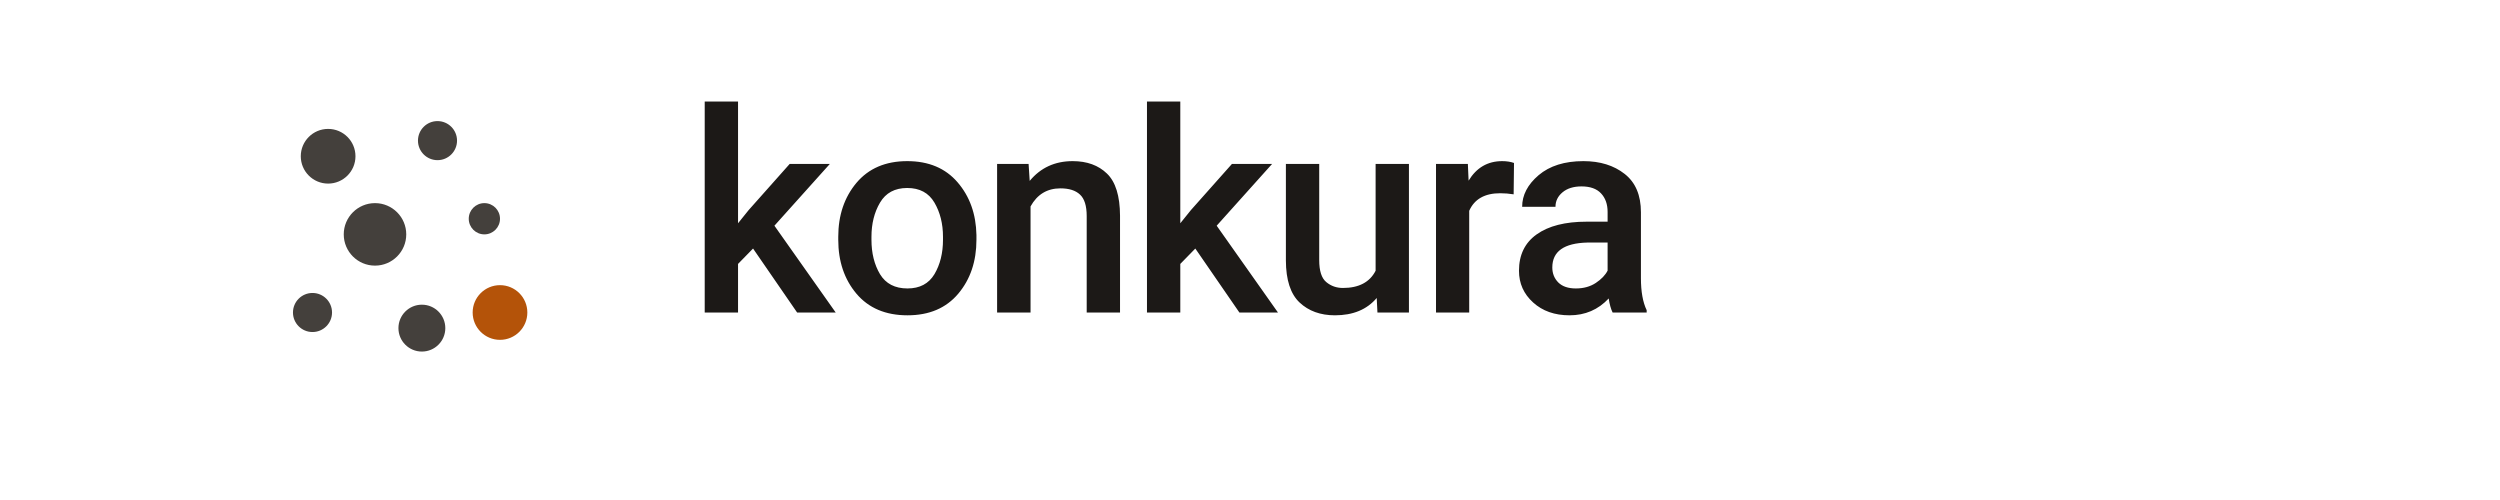
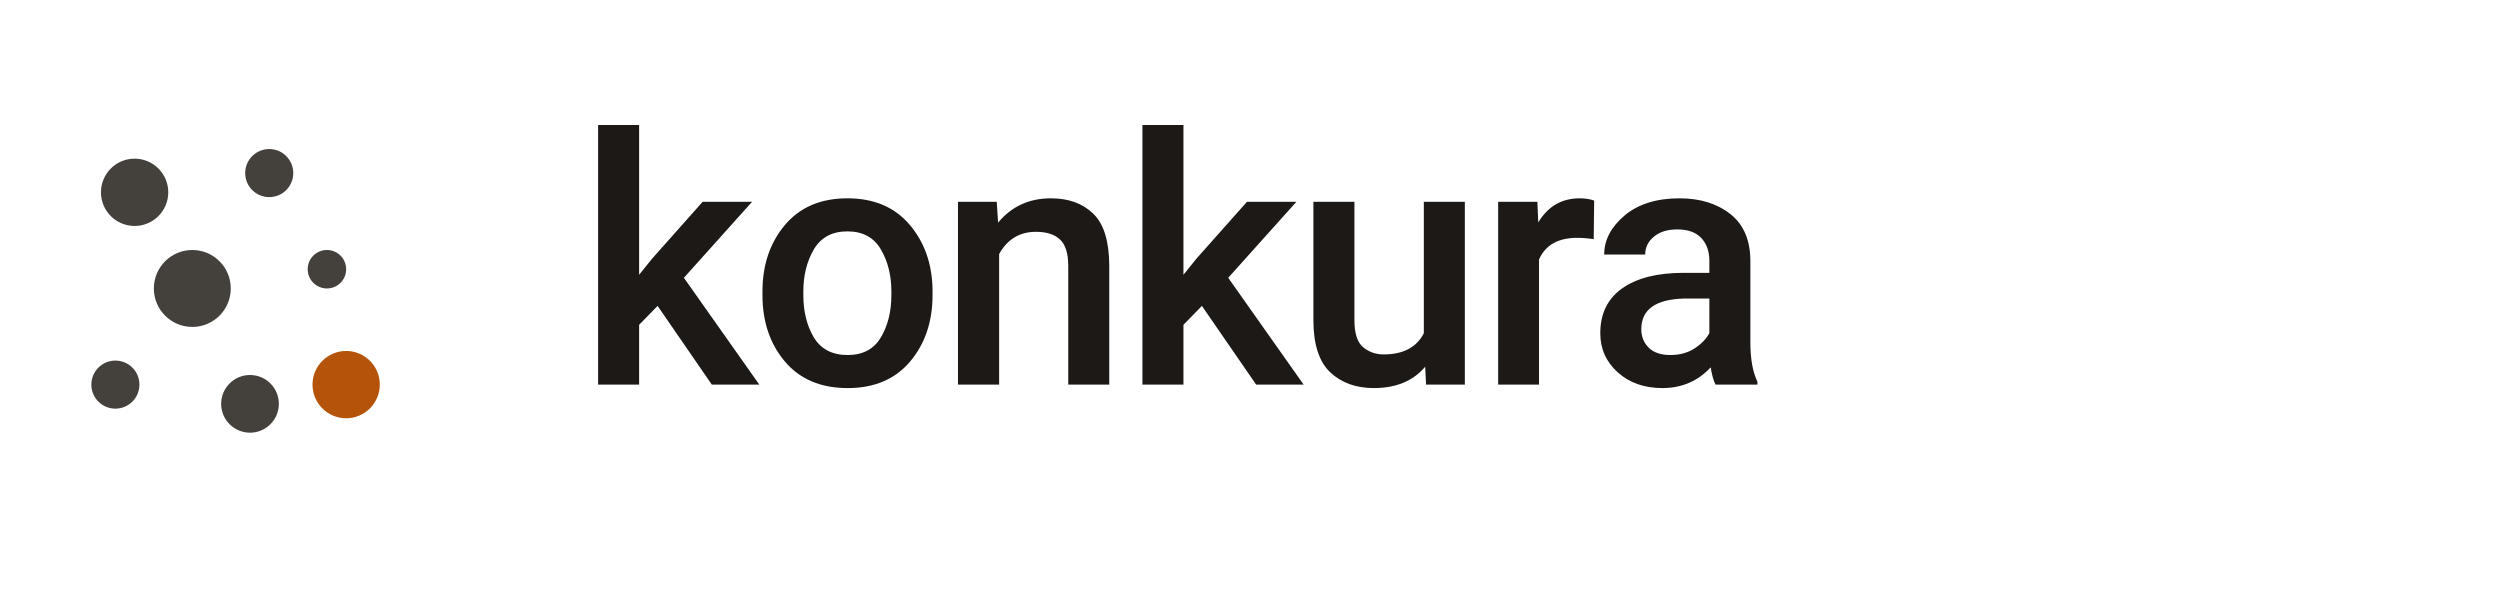
- <svg xmlns="http://www.w3.org/2000/svg" width="320" height="64" viewBox="0 0 280 64">
-   <g transform="translate(8, 8)">
+ <svg xmlns="http://www.w3.org/2000/svg" width="260" height="64" viewBox="0 0 260 64">
+   <g transform="translate(0, 8)">
    <circle cx="14" cy="12" r="3.5" fill="#44403C" />
    <circle cx="28" cy="10" r="2.5" fill="#44403C" />
    <circle cx="20" cy="22" r="4" fill="#44403C" />
    <circle cx="34" cy="20" r="2" fill="#44403C" />
    <circle cx="12" cy="32" r="2.5" fill="#44403C" />
    <circle cx="26" cy="34" r="3" fill="#44403C" />
    <circle cx="36" cy="32" r="3.5" fill="#B45309" />
  </g>
-   <text x="68" y="40" font-family="-apple-system, BlinkMacSystemFont, 'Segoe UI', Roboto, 'Helvetica Neue', Arial, sans-serif" font-size="36" font-weight="500" fill="#1C1917" letter-spacing="-0.9">konkura</text>
+   <text x="60" y="40" font-family="-apple-system, BlinkMacSystemFont, 'Segoe UI', Roboto, 'Helvetica Neue', Arial, sans-serif" font-size="36" font-weight="500" fill="#1C1917" letter-spacing="-0.9">konkura</text>
</svg>
